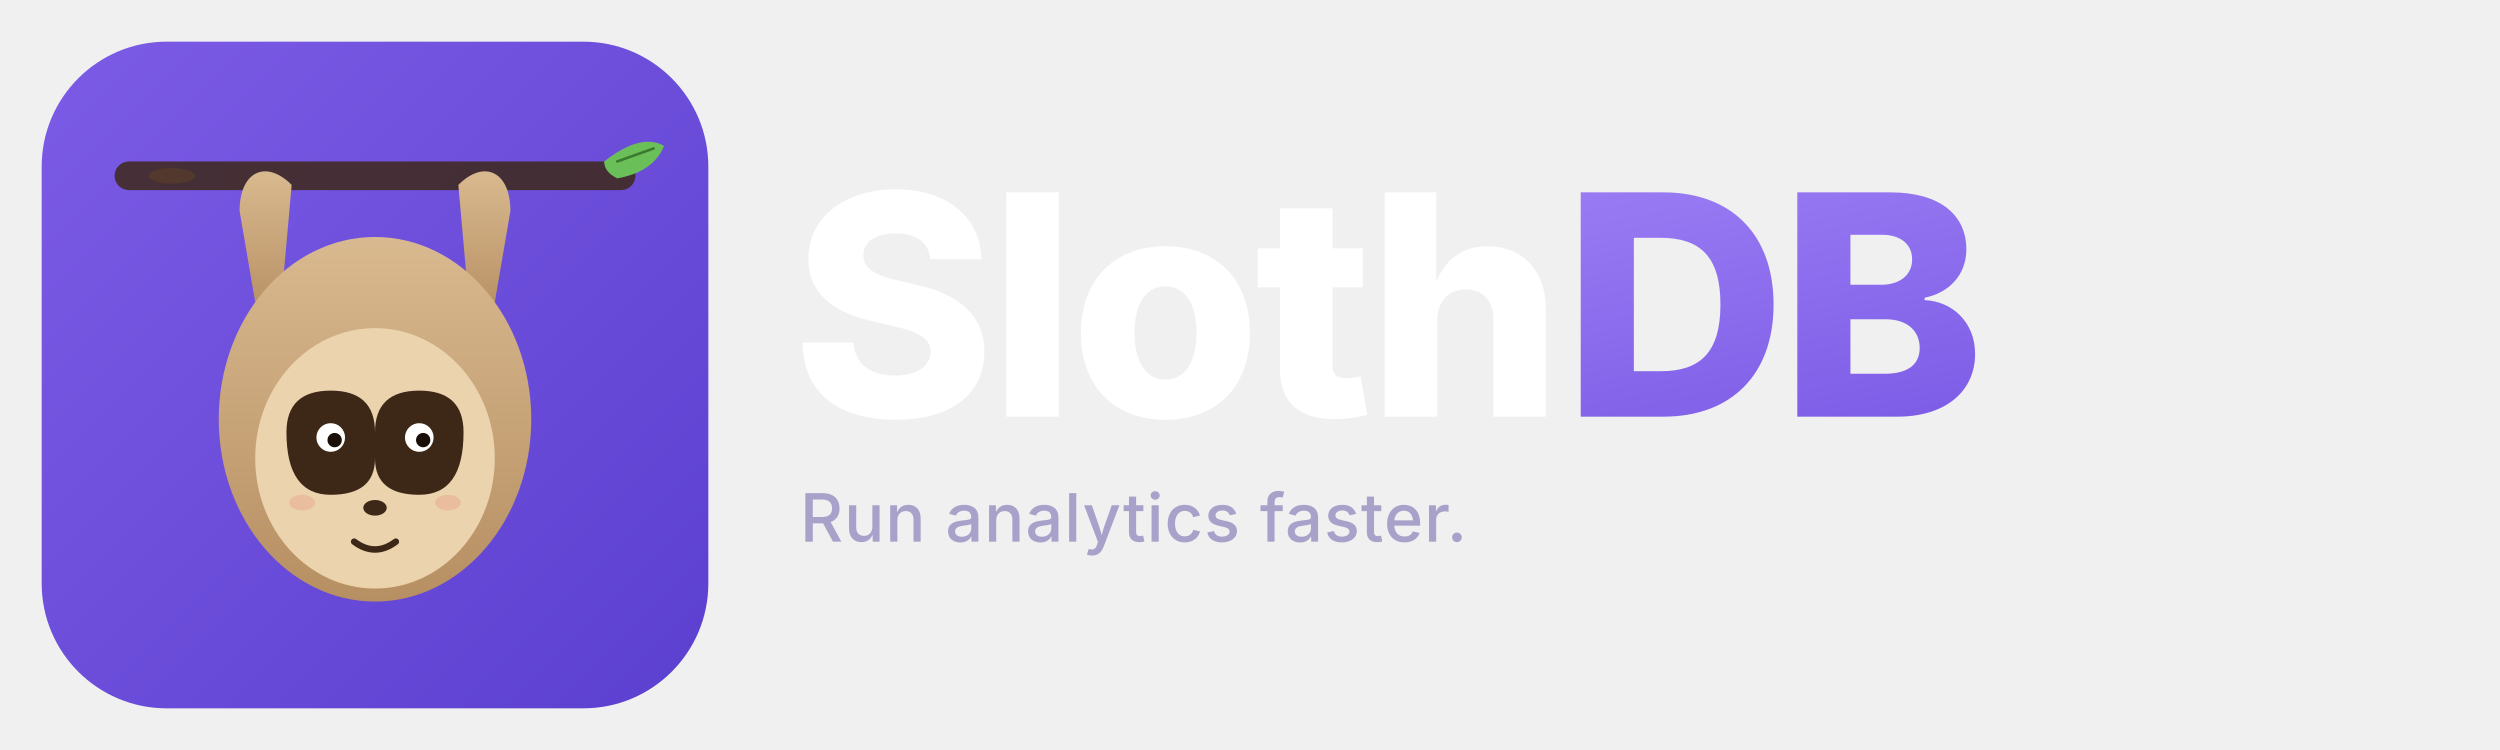
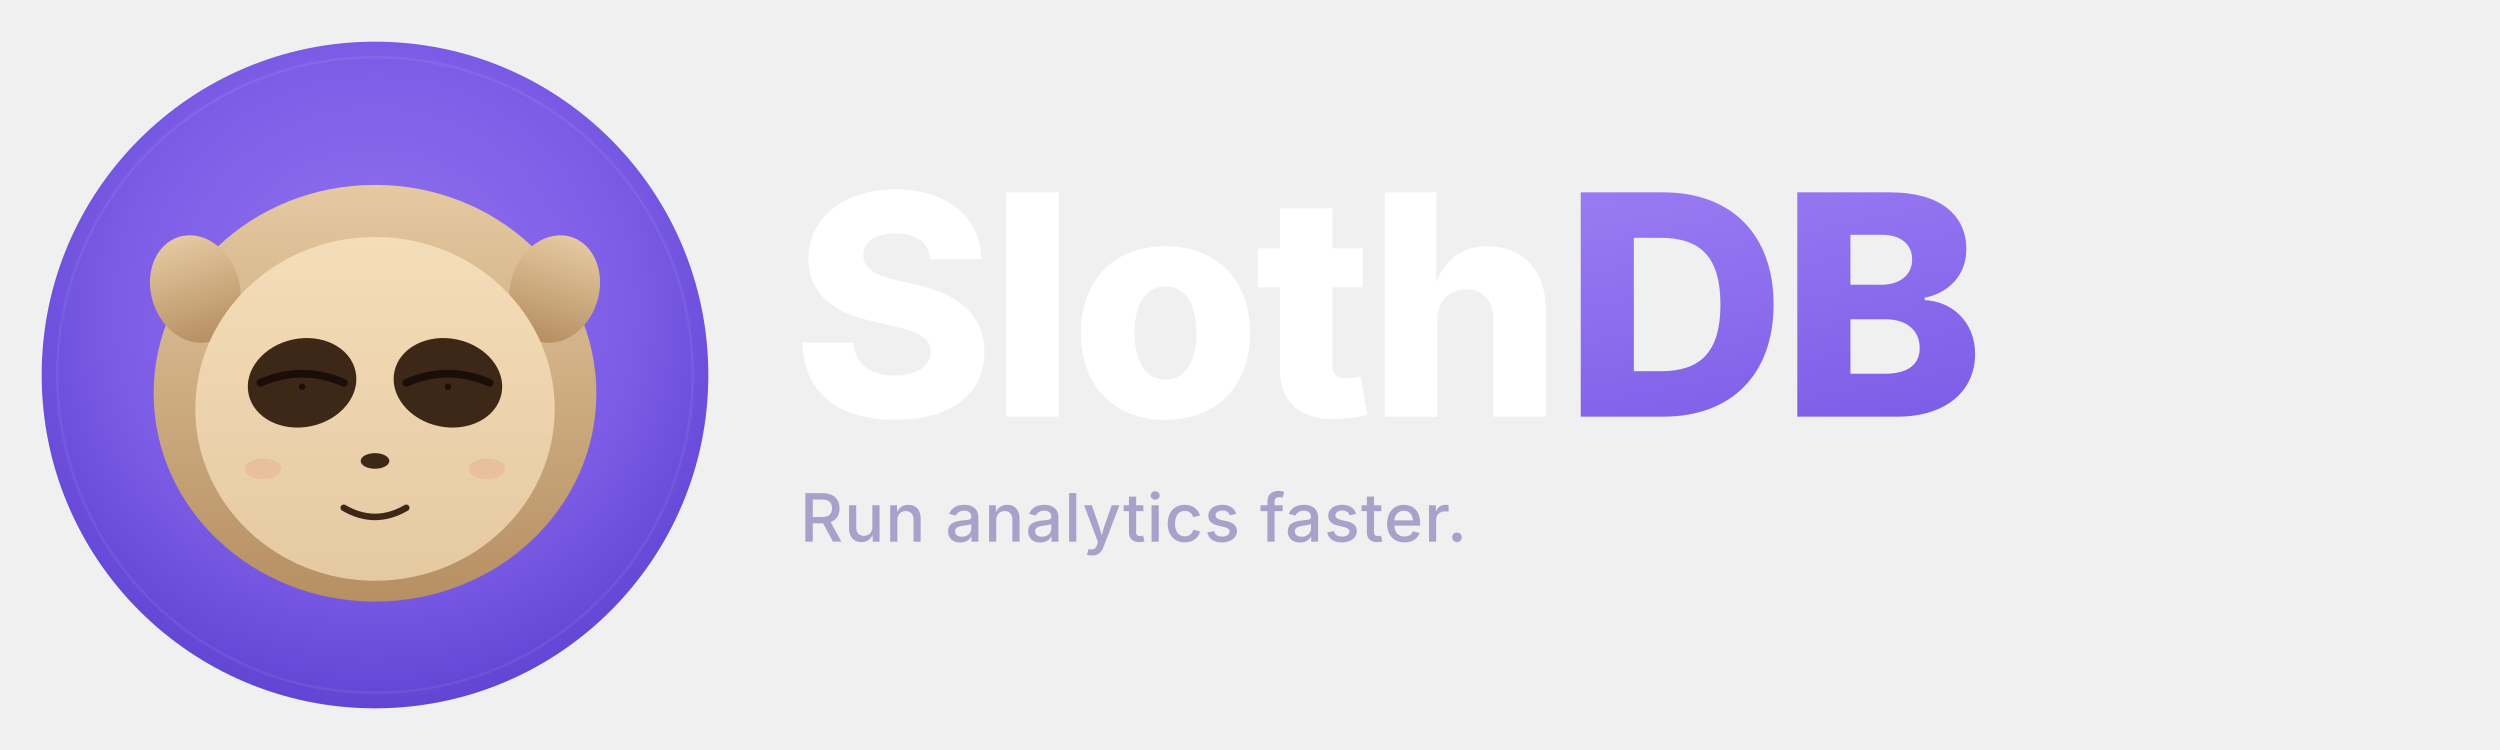
<svg xmlns="http://www.w3.org/2000/svg" viewBox="0 0 1200 360" width="1200" height="360">
  <defs>
-     <linearGradient id="bg" x1="0" y1="0" x2="1" y2="1">
-       <stop offset="0" stop-color="#7C5CE6" />
+     <radialGradient id="bg" cx="0.5" cy="0.4" r="0.65">
+       <stop offset="0" stop-color="#9275F0" />
+       <stop offset="0.6" stop-color="#7C5CE6" />
      <stop offset="1" stop-color="#5B3FCF" />
+     </radialGradient>
+     <linearGradient id="fur" x1="0" y1="0" x2="0" y2="1">
+       <stop offset="0" stop-color="#E5C9A1" />
+       <stop offset="1" stop-color="#B68F62" />
    </linearGradient>
-     <linearGradient id="fur" x1="0" y1="0" x2="0" y2="1">
-       <stop offset="0" stop-color="#D9B98F" />
-       <stop offset="1" stop-color="#B68F62" />
+     <linearGradient id="face" x1="0" y1="0" x2="0" y2="1">
+       <stop offset="0" stop-color="#F4DDB9" />
+       <stop offset="1" stop-color="#E5C9A1" />
    </linearGradient>
    <linearGradient id="db" x1="0" y1="0" x2="1" y2="1">
      <stop offset="0" stop-color="#A78BFA" />
      <stop offset="1" stop-color="#7C5CE6" />
    </linearGradient>
  </defs>
  <g transform="translate(20, 20) scale(0.625)">
-     <rect x="0" y="0" width="512" height="512" rx="96" fill="url(#bg)" />
-     <rect x="56" y="92" width="400" height="22" rx="11" fill="#3D2817" opacity="0.85" />
-     <ellipse cx="100" cy="103" rx="18" ry="6" fill="#5C3D26" opacity="0.6" />
-     <path d="M 320 110 C 340 90, 360 100, 360 130 L 348 200 C 348 215, 332 215, 328 200 Z" fill="url(#fur)" />
-     <path d="M 192 110 C 172 90, 152 100, 152 130 L 164 200 C 164 215, 180 215, 184 200 Z" fill="url(#fur)" />
-     <ellipse cx="256" cy="290" rx="120" ry="140" fill="url(#fur)" />
-     <ellipse cx="256" cy="320" rx="92" ry="100" fill="#EBD3AE" />
-     <path d="M 188 300 Q 188 268, 222 268 Q 256 268, 256 300 Q 256 268, 290 268 Q 324 268, 324 300 Q 324 348, 290 348 Q 256 348, 256 320 Q 256 348, 222 348 Q 188 348, 188 300 Z" fill="#3D2817" />
-     <circle cx="222" cy="304" r="11" fill="#FFFFFF" />
-     <circle cx="290" cy="304" r="11" fill="#FFFFFF" />
-     <circle cx="225" cy="306" r="5.5" fill="#1A0F08" />
-     <circle cx="293" cy="306" r="5.5" fill="#1A0F08" />
-     <ellipse cx="256" cy="358" rx="9" ry="6" fill="#3D2817" />
-     <path d="M 240 384 Q 256 396, 272 384" stroke="#3D2817" stroke-width="5" stroke-linecap="round" fill="none" />
-     <ellipse cx="200" cy="354" rx="10" ry="6" fill="#E8A88E" opacity="0.5" />
-     <ellipse cx="312" cy="354" rx="10" ry="6" fill="#E8A88E" opacity="0.5" />
-     <path d="M 432 92 Q 460 70, 478 80 Q 470 100, 442 105 Q 432 100, 432 92 Z" fill="#6BBF59" />
-     <path d="M 442 92 L 470 82" stroke="#3A7A2E" stroke-width="2" stroke-linecap="round" />
+     <circle cx="256" cy="256" r="256" fill="url(#bg)" />
+     <circle cx="256" cy="256" r="244" fill="none" stroke="#FFFFFF" stroke-opacity="0.06" stroke-width="2" />
+     <ellipse cx="256" cy="270" rx="170" ry="160" fill="url(#fur)" />
+     <ellipse cx="118" cy="190" rx="34" ry="42" fill="url(#fur)" transform="rotate(-18 118 190)" />
+     <ellipse cx="394" cy="190" rx="34" ry="42" fill="url(#fur)" transform="rotate(18 394 190)" />
+     <ellipse cx="256" cy="282" rx="138" ry="132" fill="url(#face)" />
+     <ellipse cx="200" cy="262" rx="42" ry="34" fill="#3D2817" transform="rotate(-12 200 262)" />
+     <ellipse cx="312" cy="262" rx="42" ry="34" fill="#3D2817" transform="rotate(12 312 262)" />
+     <path d="M 168 262 Q 200 248, 232 262" stroke="#1A0F08" stroke-width="6" stroke-linecap="round" fill="none" />
+     <path d="M 280 262 Q 312 248, 344 262" stroke="#1A0F08" stroke-width="6" stroke-linecap="round" fill="none" />
+     <circle cx="200" cy="265" r="2.5" fill="#1A0F08" />
+     <circle cx="312" cy="265" r="2.5" fill="#1A0F08" />
+     <ellipse cx="256" cy="322" rx="11" ry="6" fill="#3D2817" />
+     <path d="M 232 358 Q 256 372, 280 358" stroke="#3D2817" stroke-width="5" stroke-linecap="round" fill="none" />
+     <ellipse cx="170" cy="328" rx="14" ry="8" fill="#E8A88E" opacity="0.4" />
+     <ellipse cx="342" cy="328" rx="14" ry="8" fill="#E8A88E" opacity="0.4" />
  </g>
  <text x="380" y="200" font-family="system-ui, -apple-system, 'Segoe UI', sans-serif" font-size="148" font-weight="800" fill="#FFFFFF" letter-spacing="-3">
    Sloth<tspan fill="url(#db)">DB</tspan>
  </text>
  <text x="384" y="260" font-family="system-ui, -apple-system, 'Segoe UI', sans-serif" font-size="32" font-weight="500" fill="#A8A1C9" letter-spacing="0.5">
    Run analytics faster.
  </text>
</svg>
